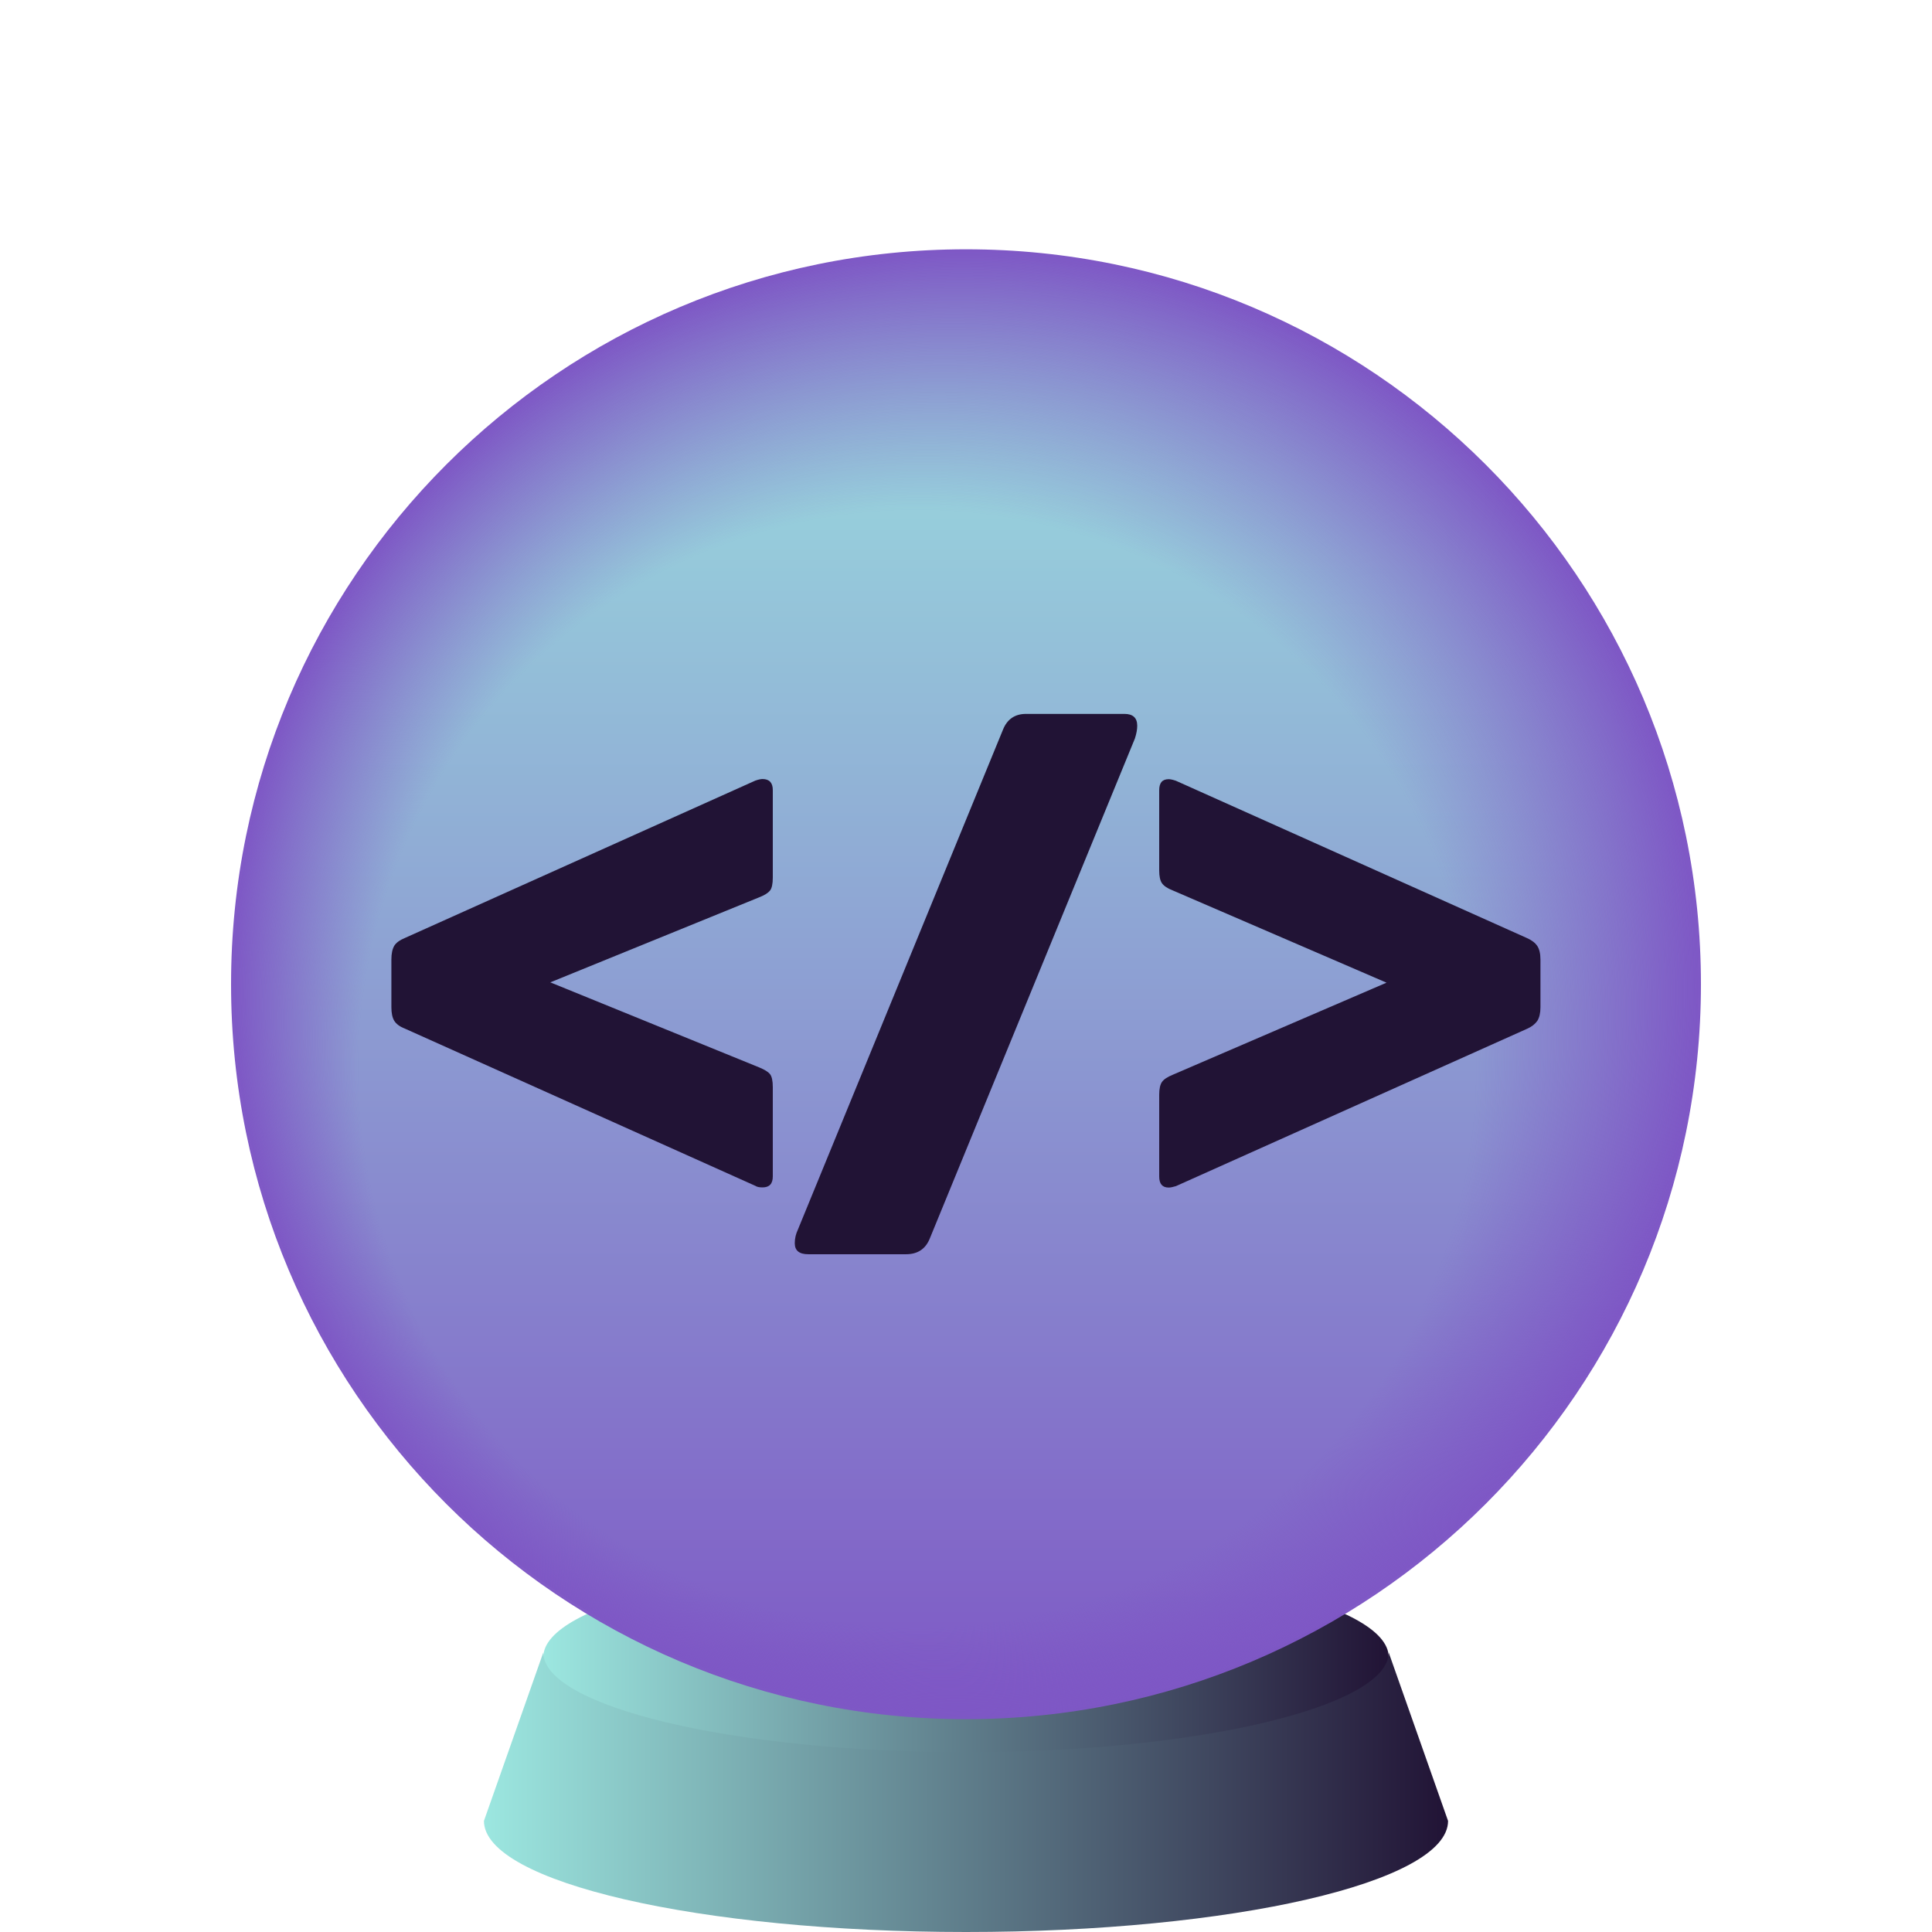
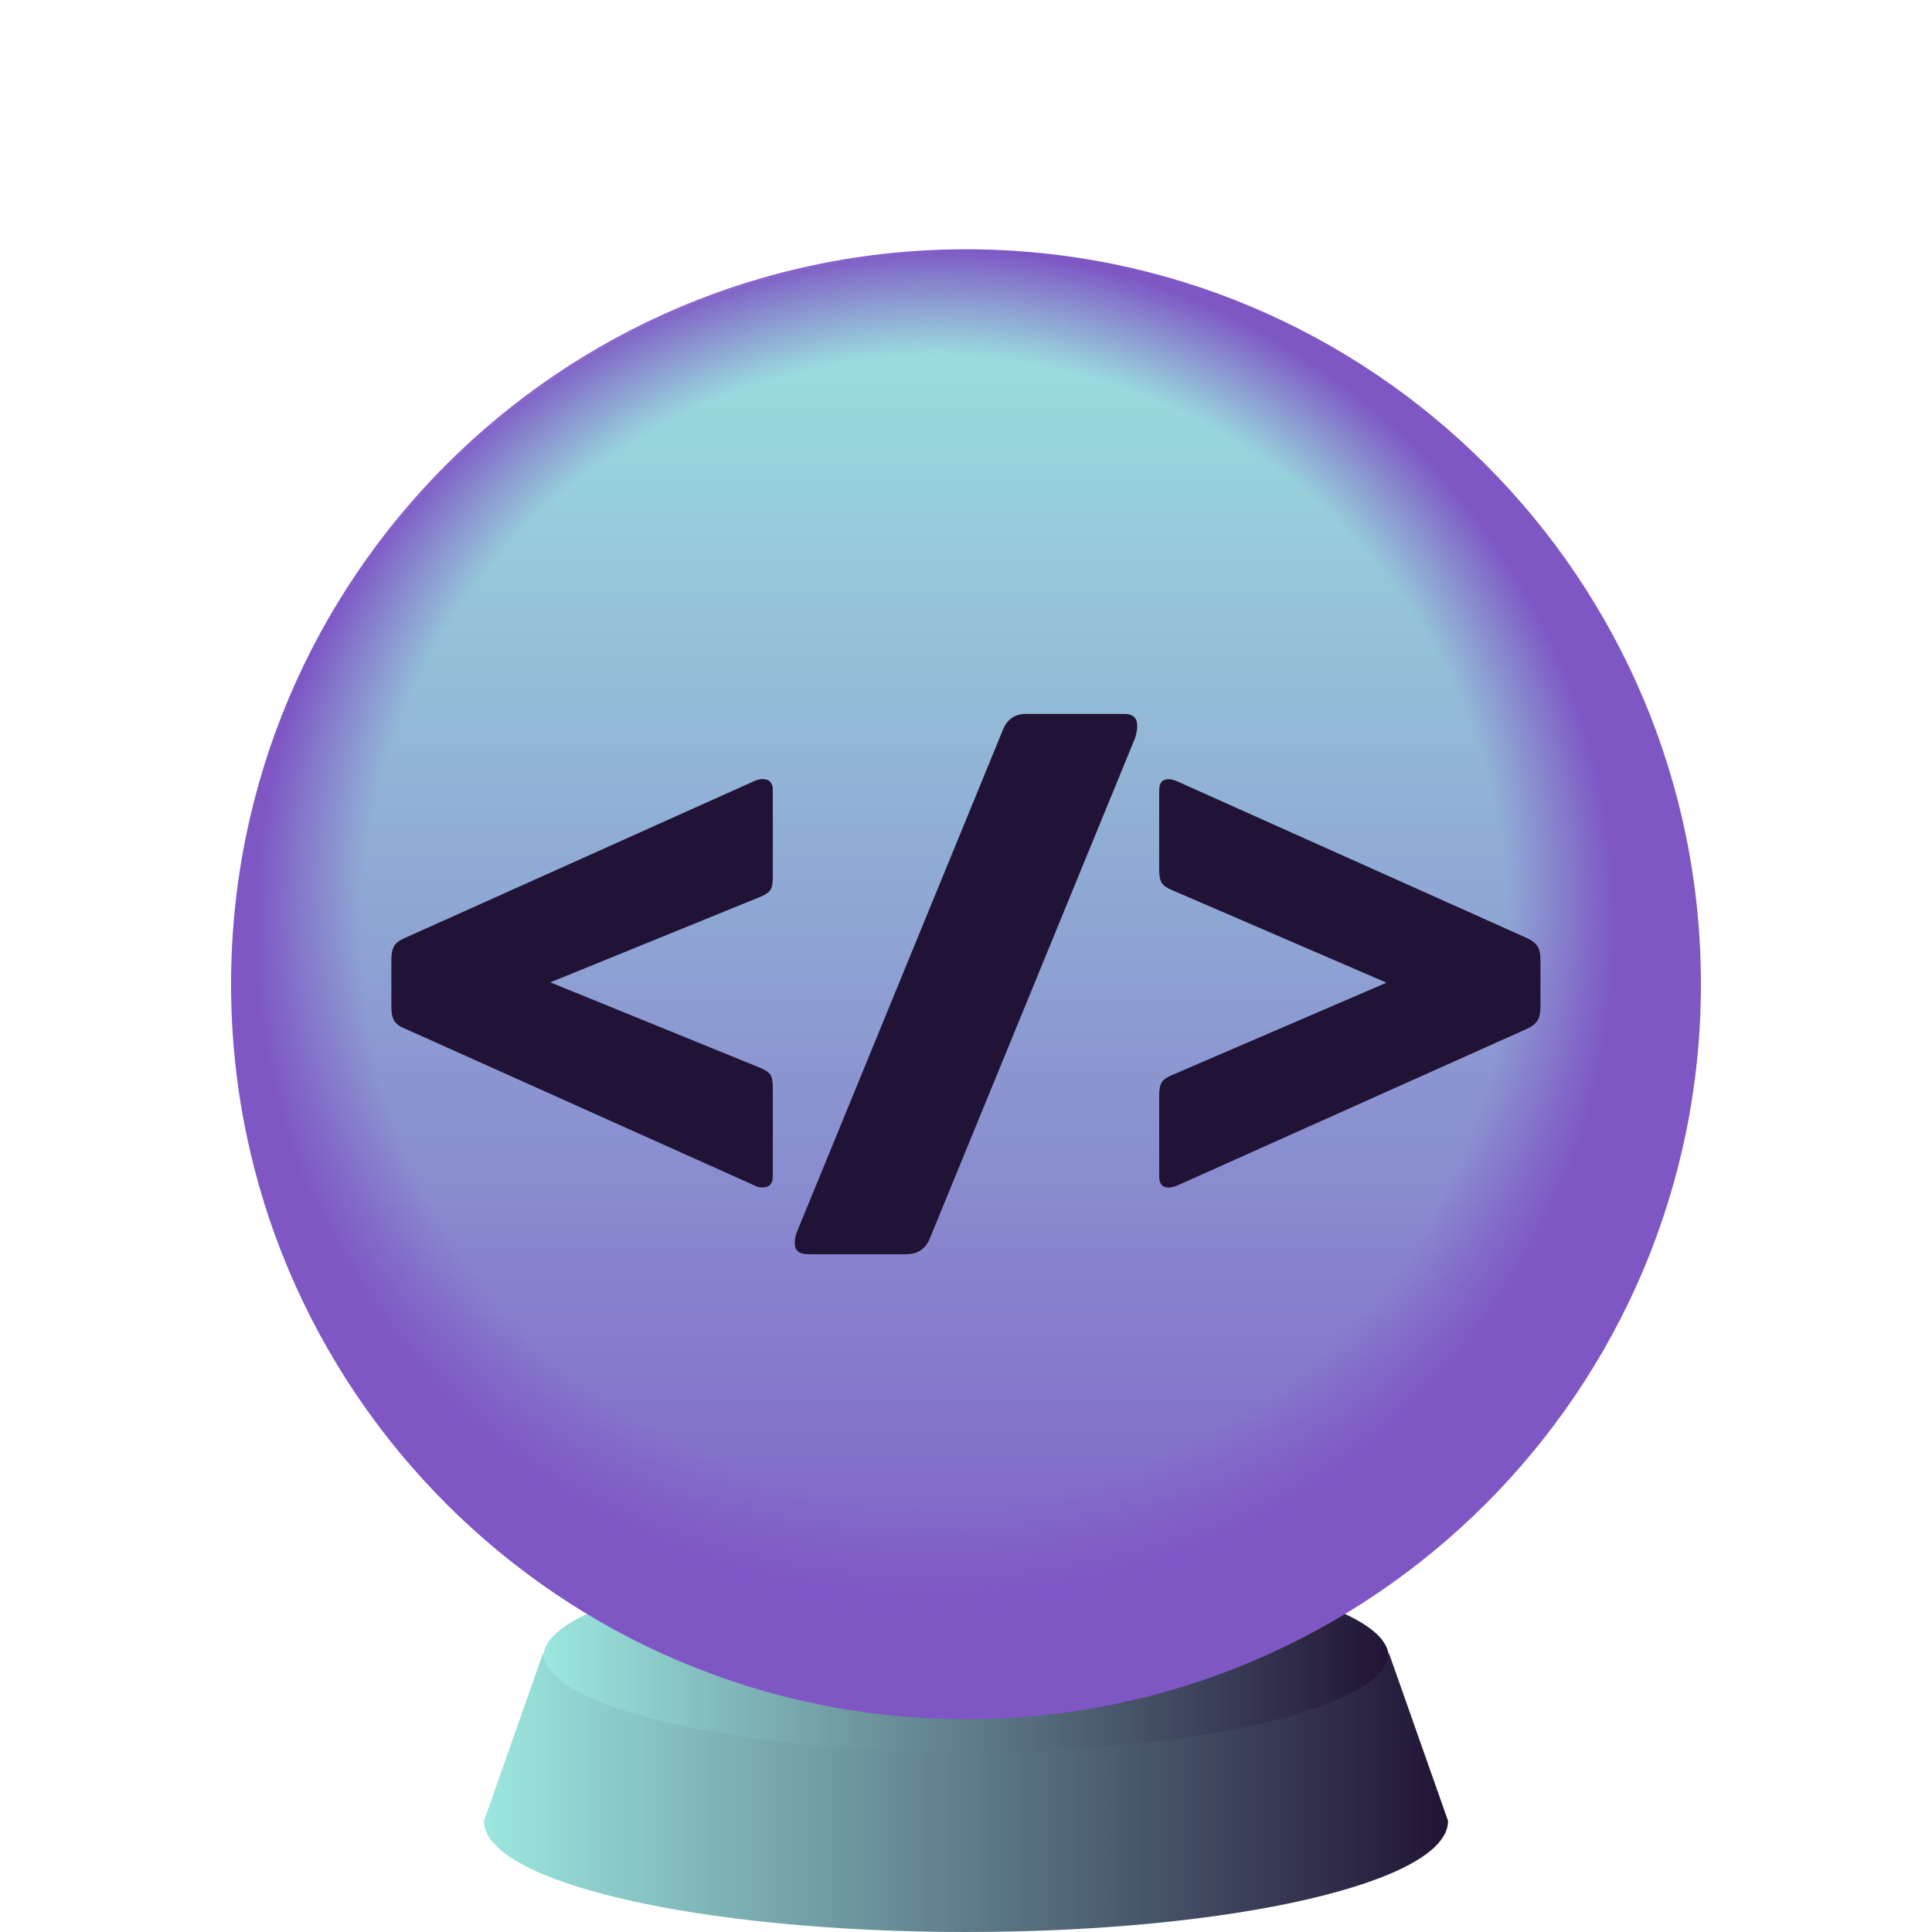
<svg xmlns="http://www.w3.org/2000/svg" viewBox="0 0 1240 1240" preserveAspectRatio="xMidYMid meet">
  <style type="text/css">
	.st0{fill:url(#stand-top_00000055686327953781473870000010883305250272431034_);}
	.st1{fill:url(#stand-edge_00000169526702080790976160000018282116651632263840_);}
	.st2{fill:url(#color_00000005260586760315488230000007079342015366036636_);}
	.st3{fill:url(#shade_00000075145509937654004850000011546035214644081302_);}
	.st4{fill:#211335;}

	#ball {
    	animation: 4s linear infinite glow;
	}

	@keyframes glow {
		50% {
			filter:
				drop-shadow(0 0 2.5em rgb(156, 231, 224))
				drop-shadow(0 0 2.5em rgb(126, 87, 197))
				drop-shadow(0 0 2.5em rgb(126, 87, 197));
		}
		0%, 100% {
			filter:
				drop-shadow(0 0 2.5em rgba(156, 231, 224), 0.5)
				drop-shadow(0 0 3em rgba(126, 87, 197), 0.25)
				drop-shadow(0 0 3em rgba(126, 87, 197), 0.25);
		}
	}

	#content {
    	animation: 2s linear infinite float, 4s linear infinite fade;
	}

	@keyframes float {
		50% {
			transform: translate(0, 1em);
		}
		0%, 100% {
			transform: translate(0, -1em);
		}
	}

	@keyframes fade {
		50% {
			opacity: 75%;
		}
		0%, 100% {
			opacity: 50%;
		}
	}
</style>
  <g id="stand">
    <g id="top">
      <linearGradient id="stand-top_00000182489466517992492720000007794189284561162156_" gradientUnits="userSpaceOnUse" x1="348.73" y1="334.4" x2="891.27" y2="334.4" gradientTransform="matrix(1 0 0 -1 0 1398)">
        <stop offset="0" style="stop-color:#9CE7E0" />
        <stop offset="1" style="stop-color:#211335" />
      </linearGradient>
      <ellipse id="stand-top" style="fill:url(#stand-top_00000182489466517992492720000007794189284561162156_);" cx="620" cy="1063.6" rx="271.3" ry="62.5" />
    </g>
    <g id="edge">
      <linearGradient id="stand-edge_00000104689417857438419550000014869483876826429095_" gradientUnits="userSpaceOnUse" x1="310.6" y1="247.72" x2="929.4" y2="247.72" gradientTransform="matrix(1 0 0 -1 0 1398)">
        <stop offset="0" style="stop-color:#9CE7E0" />
        <stop offset="1" style="stop-color:#211335" />
      </linearGradient>
      <path id="stand-edge" style="fill:url(#stand-edge_00000104689417857438419550000014869483876826429095_);" d="M891.3,1060.6    c0,34.5-121.5,64-271.3,64s-271.3-29.4-271.3-64l-38.1,108.1c0,39.4,138.5,71.3,309.4,71.3s309.4-31.9,309.4-71.3L891.3,1060.6z" />
    </g>
  </g>
  <g id="ball">
    <linearGradient id="color_00000036935489068308917570000014001646261693772682_" gradientUnits="userSpaceOnUse" x1="620" y1="294.68" x2="620" y2="1238" gradientTransform="matrix(1 0 0 -1 0 1398)">
      <stop offset="0" style="stop-color:#7E57C5" />
      <stop offset="1" style="stop-color:#9CE7E0" />
    </linearGradient>
    <circle id="color" style="fill:url(#color_00000036935489068308917570000014001646261693772682_);" cx="620" cy="631.7" r="470" />
-     <radialGradient id="shade_00000133509109914943273820000018238021431908968339_" cx="620" cy="766.34" r="471.66" fx="488.83" fy="539.53" gradientTransform="matrix(1 0 0 -1 0 1398)" gradientUnits="userSpaceOnUse">
-       <stop offset="0.76" style="stop-color:#7E57C5;stop-opacity:0" />
-       <stop offset="1" style="stop-color:#7E57C5" />
+     <radialGradient id="shade_00000133509109914943273820000018238021431908968339_" cx="600" cy="802.34" r="471.66" fx="600" fy="797.5" gradientTransform="matrix(1 0 0 -1 0 1398)" gradientUnits="userSpaceOnUse">
+       <stop offset="0.78" style="stop-color:#7E57C5;stop-opacity:0" />
+       <stop offset="0.926" style="stop-color:#7E57C5" />
    </radialGradient>
    <circle id="shade" style="fill:url(#shade_00000133509109914943273820000018238021431908968339_);" cx="620" cy="631.7" r="471.7" />
    <g id="content">
      <path class="st4" d="M510.1,797.9c0-3.1,0.7-5.9,2-8.7l131.6-320.8c2.7-6.8,7.7-10.2,14.8-10.2h63.2c5.4,0,8.2,2.5,8.2,7.6    c0,2.4-0.5,5.1-1.5,8.2L596.8,794.8c-2.7,6.8-7.8,10.2-15.3,10.2h-62.7C513,805,510.1,802.7,510.1,797.9L510.1,797.9z" />
      <path class="st4" d="M259.9,660.2c-3.4-1.3-5.7-3.1-6.9-5.1c-1.2-2-1.8-4.9-1.8-8.7v-30.6c0-3.7,0.6-6.6,1.8-8.7    c1.2-2,3.5-3.7,6.9-5.1l224.9-101c2-0.7,3.6-1,4.6-1c4.4,0,6.6,2.4,6.6,7.1v56.1c0,4.1-0.6,6.9-1.8,8.4c-1.2,1.5-3.5,3-6.9,4.3    l-134.1,54.6l134.1,54.6c3.4,1.4,5.7,2.8,6.9,4.3s1.8,4.3,1.8,8.4V755c0,4.8-2.2,7.1-6.6,7.1c-2,0-3.6-0.3-4.6-1L259.9,660.2    L259.9,660.2z" />
      <path class="st4" d="M750.1,762.2c-4.1,0-6.1-2.4-6.1-7.1v-52.5c0-3.7,0.6-6.5,1.8-8.2c1.2-1.7,3.5-3.2,6.9-4.6l137.2-59.1    l-137.2-59.2c-3.4-1.3-5.7-2.9-6.9-4.6c-1.2-1.7-1.8-4.4-1.8-8.2v-51.5c0-4.8,2-7.1,6.1-7.1c1,0,2.5,0.3,4.6,1l225.4,101    c3.1,1.4,5.3,3.1,6.6,5.1c1.3,2,2,4.9,2,8.7v30.6c0,3.7-0.7,6.6-2,8.7c-1.4,2-3.6,3.8-6.6,5.1l-225.4,101    C752.7,761.9,751.2,762.2,750.1,762.2L750.1,762.2z" />
    </g>
  </g>
</svg>
